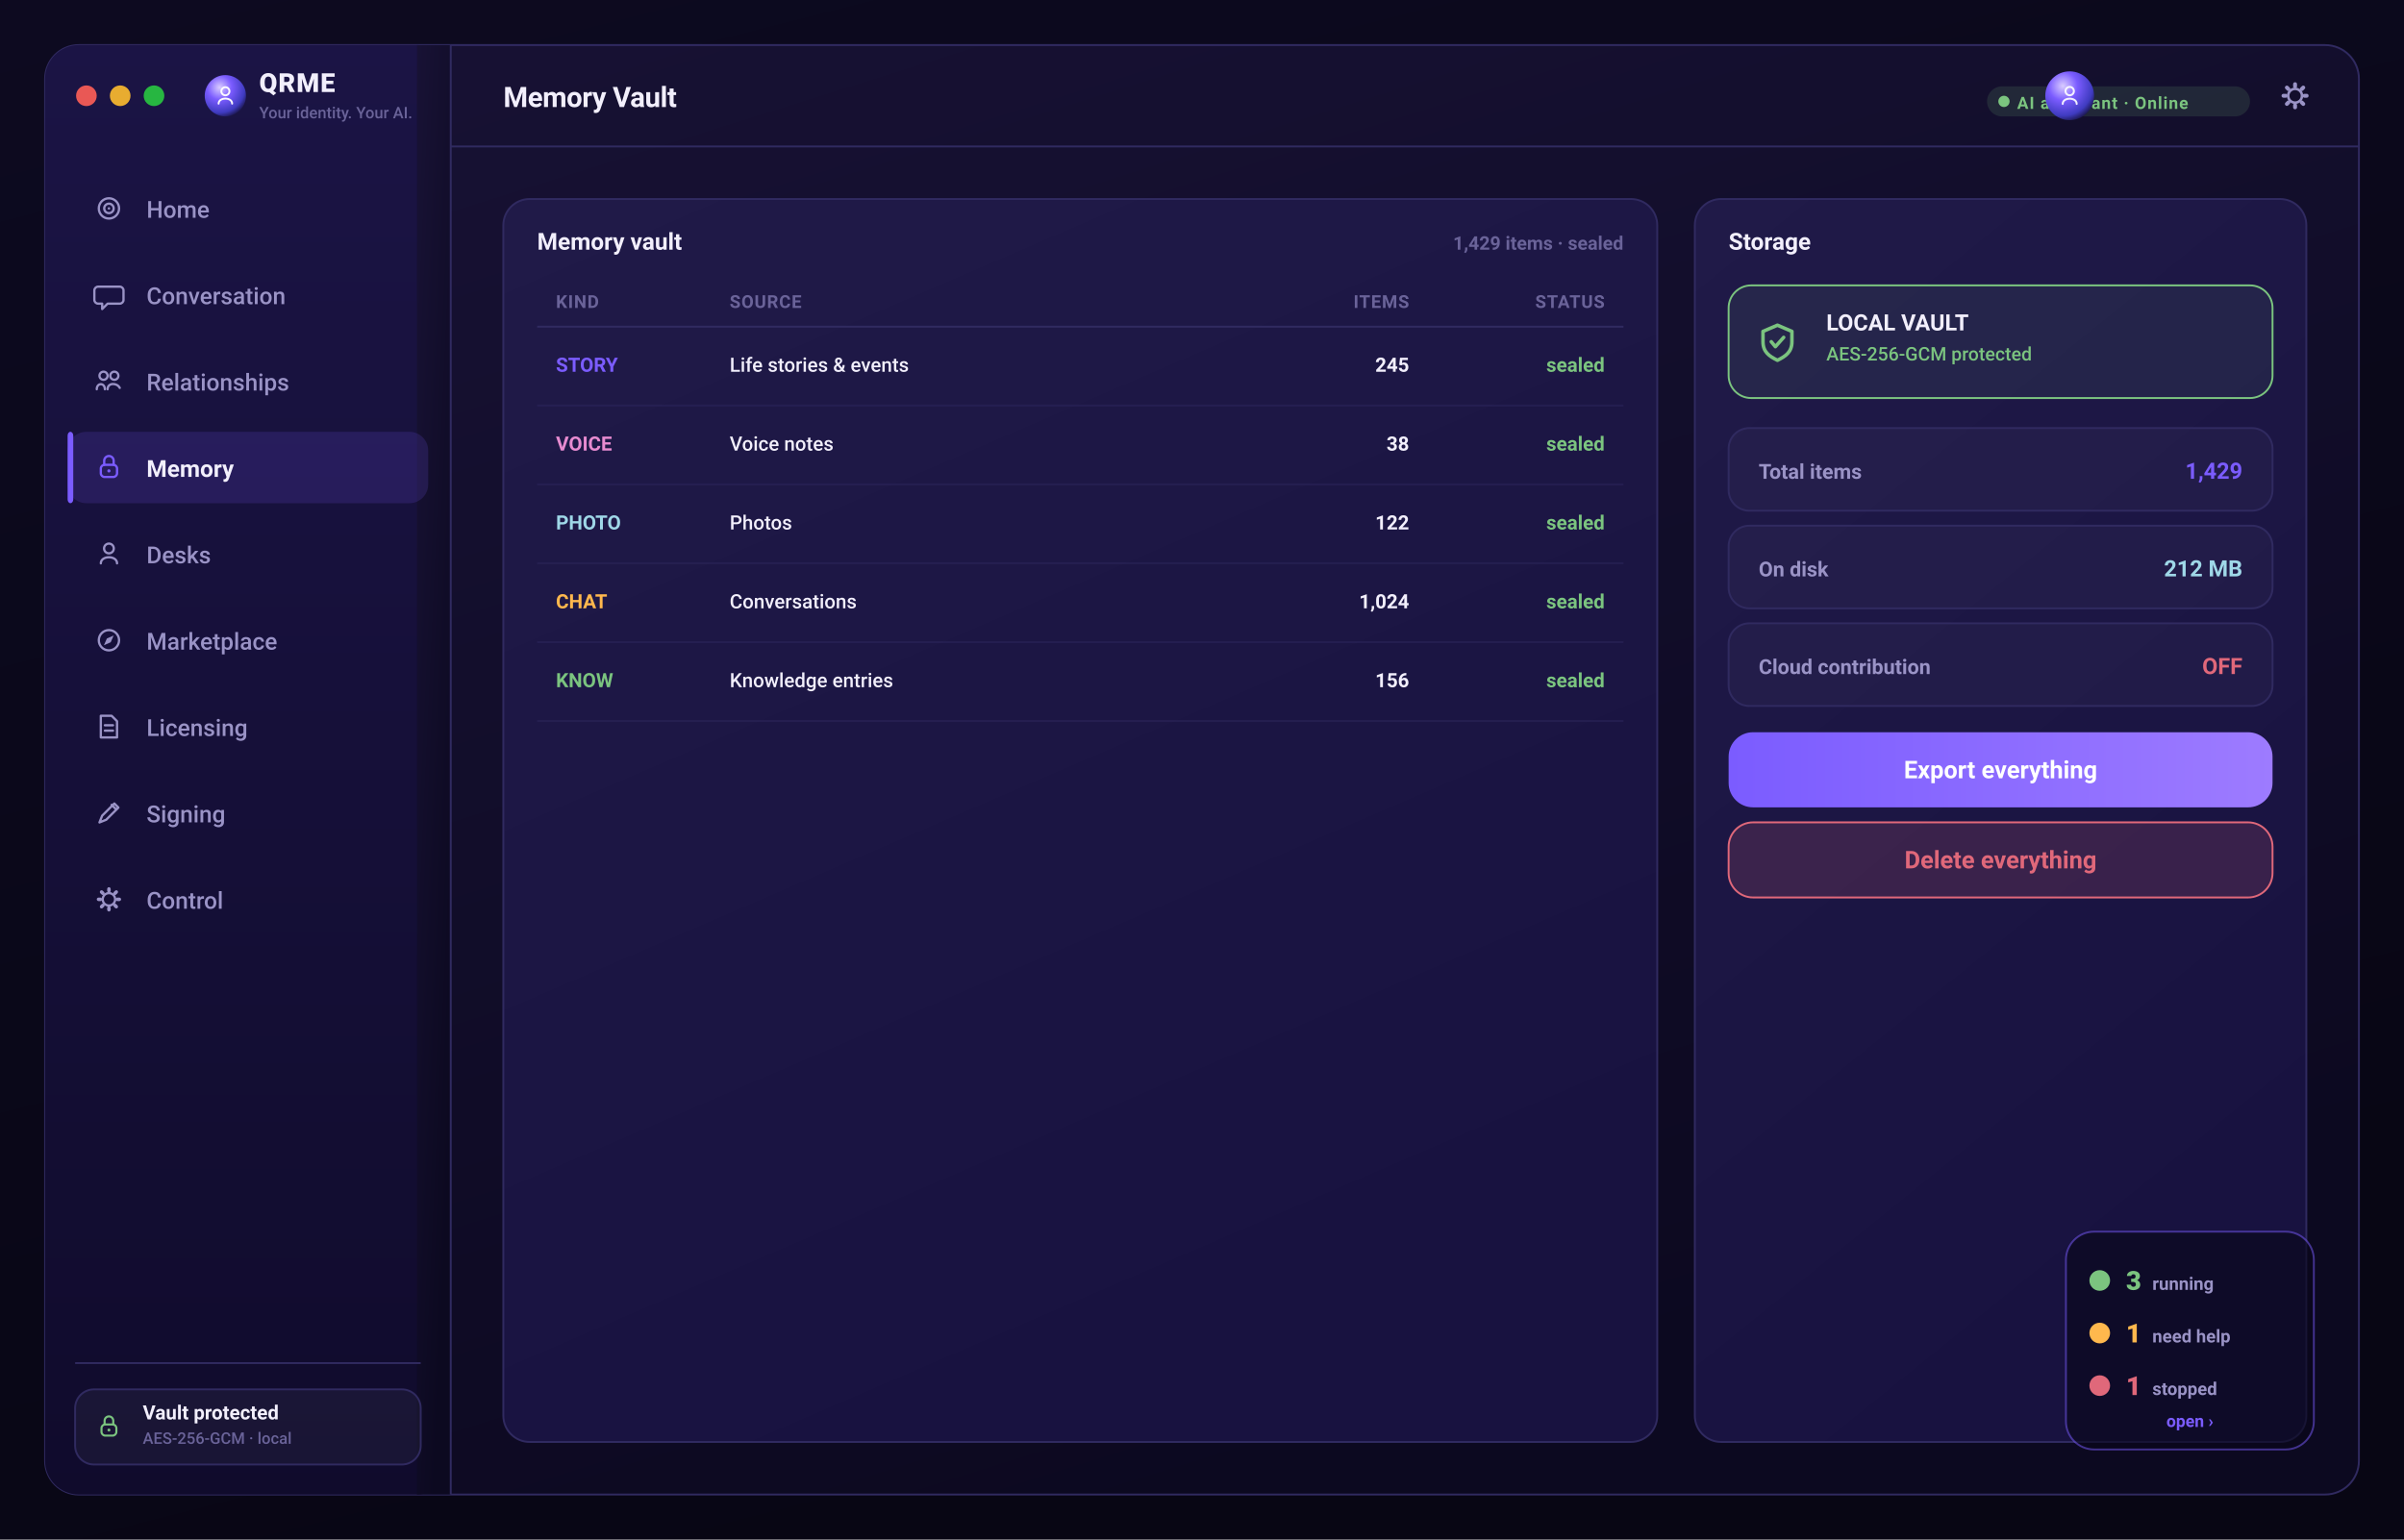
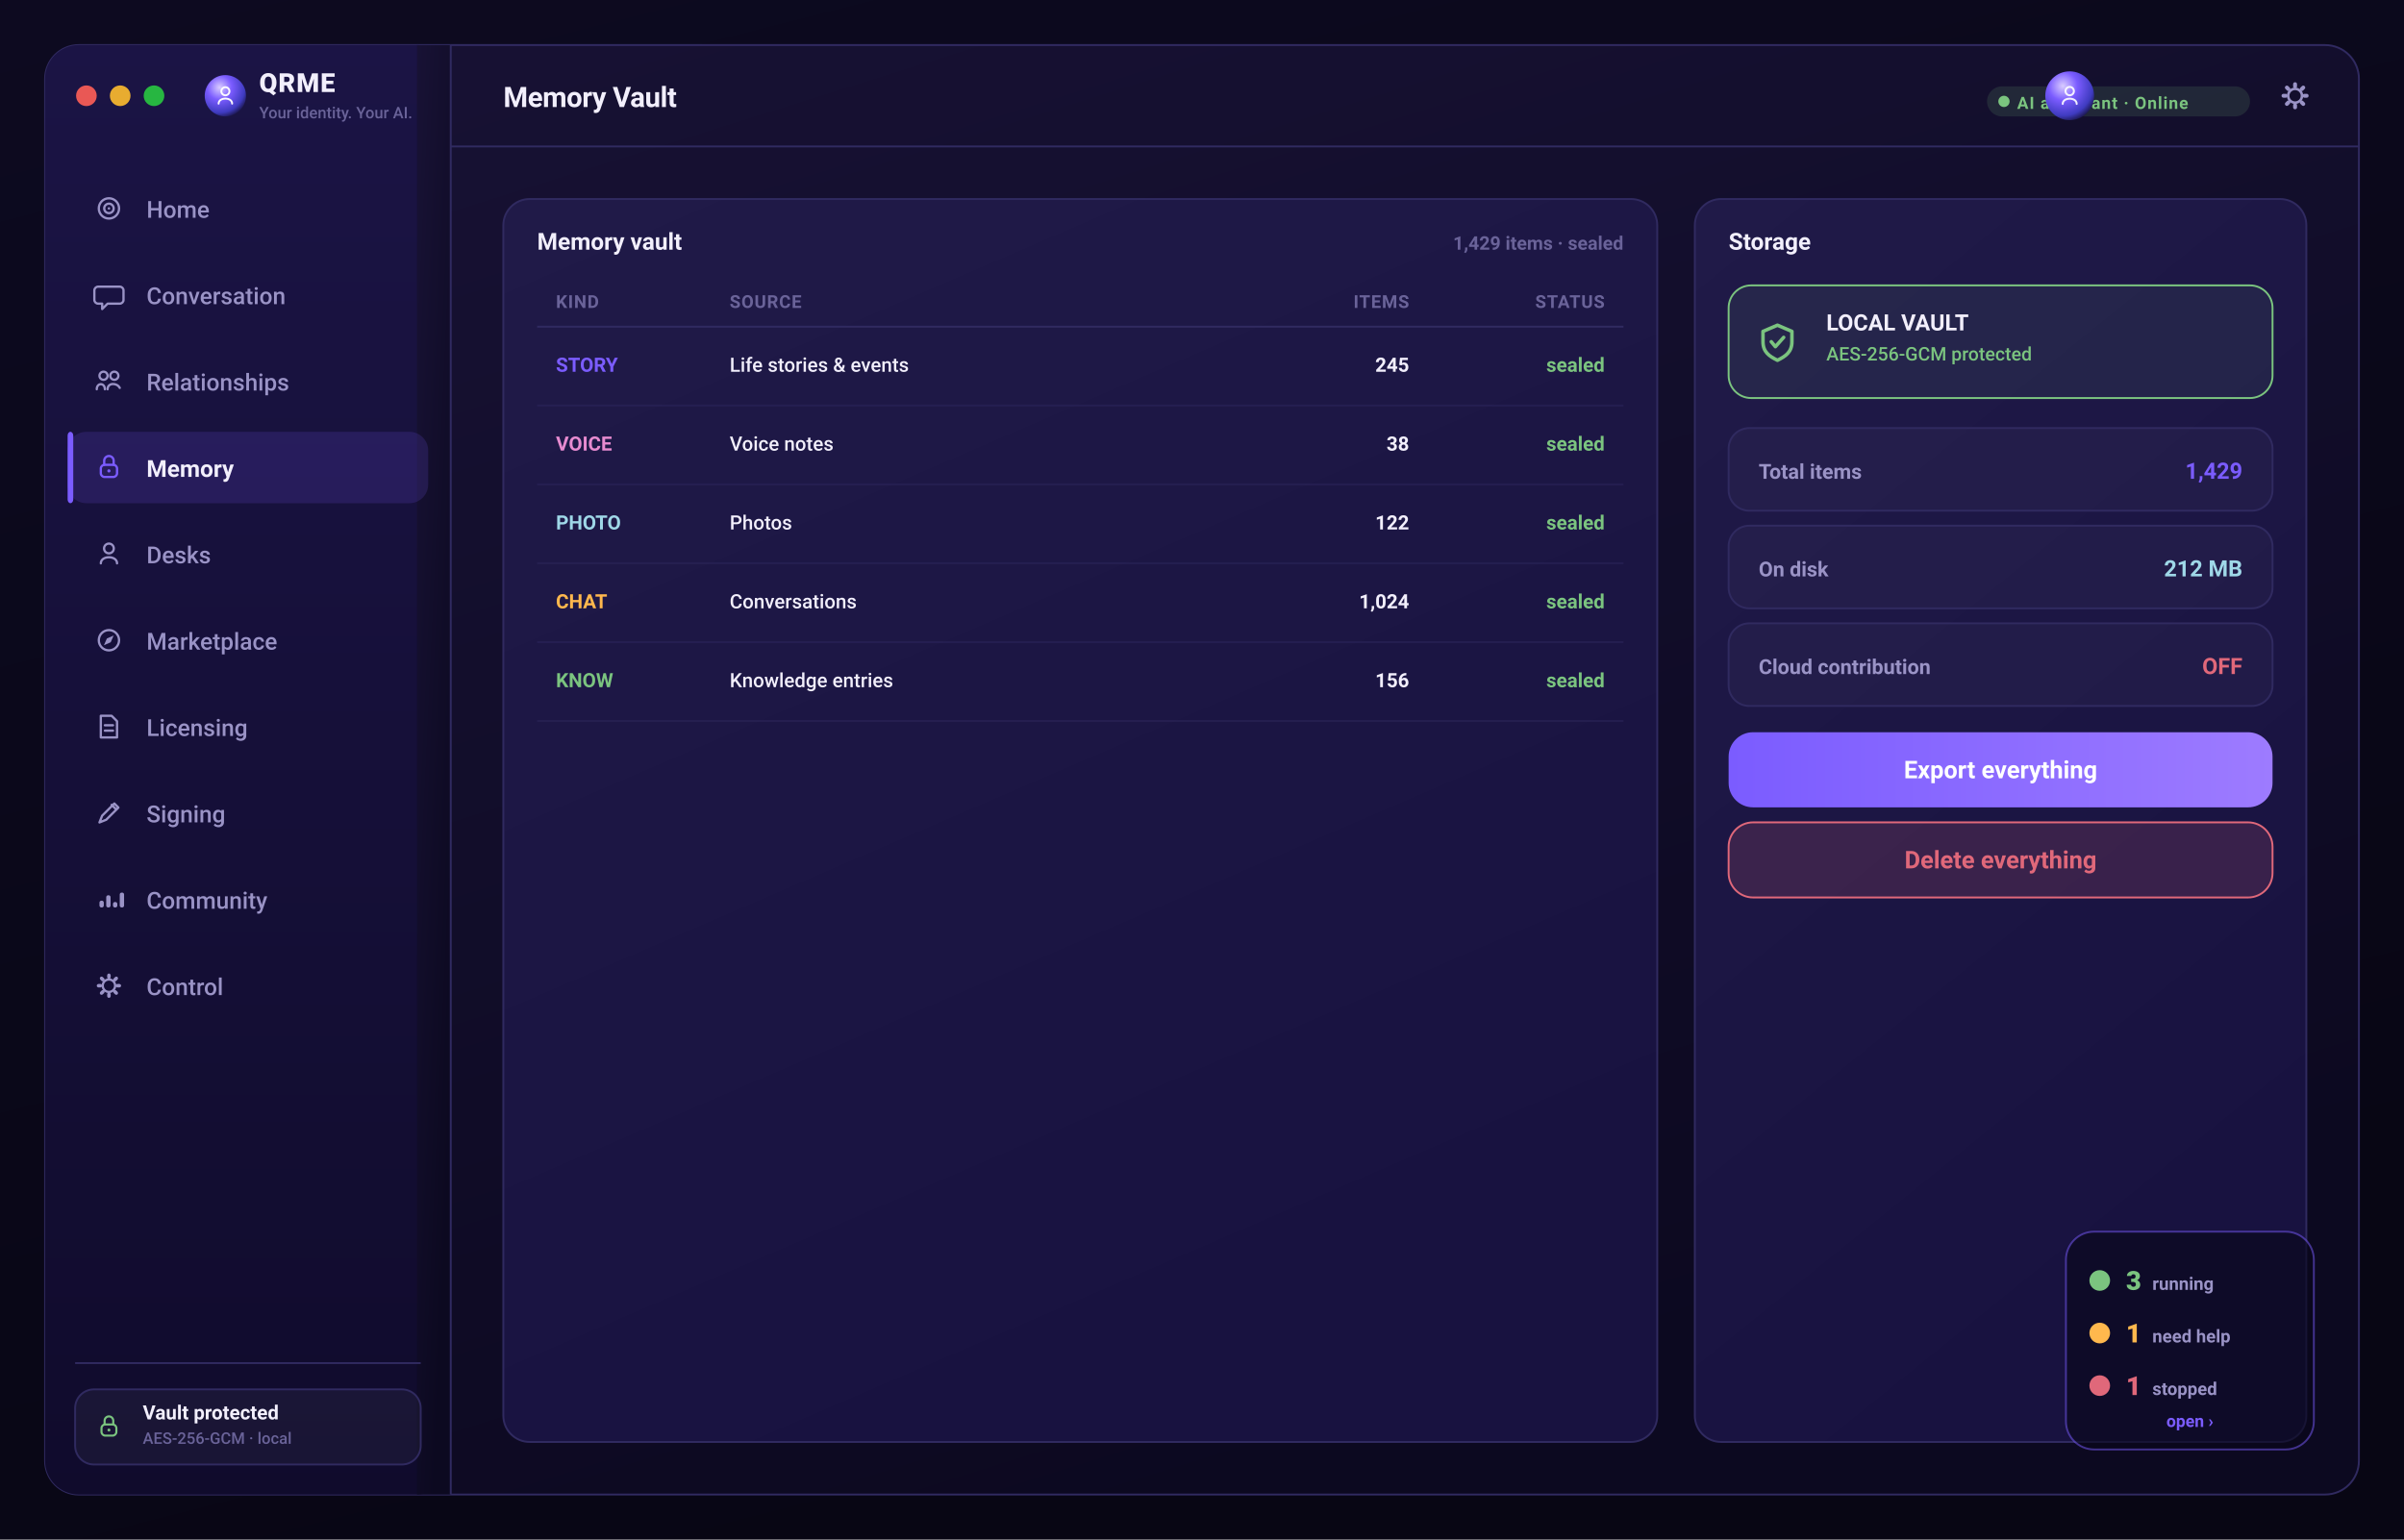
<svg xmlns="http://www.w3.org/2000/svg" width="1280" height="820" viewBox="0 0 1280 820" role="img" aria-label="QRME — Memory Vault">
  <defs>
    <linearGradient id="gPage" x1="0" y1="0" x2="0.4" y2="1">
      <stop offset="0" stop-color="#0d0a20" />
      <stop offset="1" stop-color="#080614" />
    </linearGradient>
    <linearGradient id="gScr" x1="0" y1="0" x2="0.5" y2="1">
      <stop offset="0" stop-color="#181235" />
      <stop offset="1" stop-color="#0c0920" />
    </linearGradient>
    <linearGradient id="gSide" x1="0" y1="0" x2="0" y2="1">
      <stop offset="0" stop-color="#1b1445" />
      <stop offset="1" stop-color="#100b2c" />
    </linearGradient>
    <linearGradient id="gCard" x1="0" y1="0" x2="0.4" y2="1">
      <stop offset="0" stop-color="#201a48" />
      <stop offset="1" stop-color="#181240" />
    </linearGradient>
    <linearGradient id="gBrand" x1="0" y1="0" x2="1" y2="0">
      <stop offset="0" stop-color="#7b5cff" />
      <stop offset="1" stop-color="#9d7bff" />
    </linearGradient>
    <linearGradient id="gAmber" x1="0" y1="0" x2="1" y2="0">
      <stop offset="0" stop-color="#ffb84d" />
      <stop offset="1" stop-color="#ffd27a" />
    </linearGradient>
    <radialGradient id="orb" cx="36%" cy="30%" r="78%">
      <stop offset="0" stop-color="#d9ccff" />
      <stop offset="38%" stop-color="#7b5cff" />
      <stop offset="78%" stop-color="#3f3bc0" />
      <stop offset="100%" stop-color="#140f34" />
    </radialGradient>
  </defs>
  <rect x="0.0" y="0.0" width="1280.0" height="820.0" rx="0" fill="url(#gPage)" />
  <rect x="24" y="24" width="1232" height="772" rx="18" fill="url(#gScr)" stroke="#302a60" stroke-width="1" />
  <rect x="24.0" y="24.0" width="216.0" height="772.0" rx="18" fill="url(#gSide)" />
  <rect x="222.0" y="24.0" width="18.0" height="772.0" rx="0" fill="url(#gScr)" />
  <line x1="240" y1="24" x2="240" y2="796" stroke="#302a60" stroke-width="1" />
  <line x1="240" y1="78" x2="1256" y2="78" stroke="#302a60" stroke-width="1" />
  <circle cx="46" cy="51" r="5.5" fill="#ff5f57" opacity="0.9" />
  <circle cx="64" cy="51" r="5.5" fill="#febc2e" opacity="0.9" />
  <circle cx="82" cy="51" r="5.5" fill="#28c840" opacity="0.9" />
  <circle cx="120" cy="51" r="11" fill="url(#orb)" />
  <circle cx="120" cy="48.6" r="2.16" fill="none" stroke="rgba(255,255,255,0.95)" stroke-width="1.02" stroke-linecap="round" stroke-linejoin="round" />
  <path d="M116.4 55.2 c0 -3.6 7.2 -3.6 7.2 0" fill="none" stroke="rgba(255,255,255,0.95)" stroke-width="1.02" stroke-linecap="round" stroke-linejoin="round" />
  <text x="138.0" y="49.0" font-family="-apple-system,BlinkMacSystemFont,'SF Pro Display','SF Pro Text','Segoe UI',Roboto,system-ui,sans-serif" font-size="14" font-weight="800" fill="#f2effc" text-anchor="start" letter-spacing="0.5">QRME</text>
  <text x="138.0" y="63.0" font-family="-apple-system,BlinkMacSystemFont,'SF Pro Display','SF Pro Text','Segoe UI',Roboto,system-ui,sans-serif" font-size="8.5" font-weight="500" fill="#6a6399" text-anchor="start">Your identity. Your AI.</text>
  <text x="268.0" y="57.0" font-family="-apple-system,BlinkMacSystemFont,'SF Pro Display','SF Pro Text','Segoe UI',Roboto,system-ui,sans-serif" font-size="15" font-weight="700" fill="#f2effc" text-anchor="start" letter-spacing="-0.2">Memory Vault</text>
  <rect x="1220.96" y="43.8" width="2.08" height="3.2" rx="1" transform="rotate(0 1222 51)" fill="#9a93c6" />
  <rect x="1220.96" y="43.8" width="2.08" height="3.2" rx="1" transform="rotate(45 1222 51)" fill="#9a93c6" />
  <rect x="1220.96" y="43.8" width="2.08" height="3.2" rx="1" transform="rotate(90 1222 51)" fill="#9a93c6" />
  <rect x="1220.96" y="43.8" width="2.08" height="3.2" rx="1" transform="rotate(135 1222 51)" fill="#9a93c6" />
  <rect x="1220.96" y="43.8" width="2.08" height="3.2" rx="1" transform="rotate(180 1222 51)" fill="#9a93c6" />
  <rect x="1220.96" y="43.8" width="2.08" height="3.2" rx="1" transform="rotate(225 1222 51)" fill="#9a93c6" />
  <rect x="1220.96" y="43.8" width="2.08" height="3.2" rx="1" transform="rotate(270 1222 51)" fill="#9a93c6" />
  <rect x="1220.96" y="43.8" width="2.08" height="3.2" rx="1" transform="rotate(315 1222 51)" fill="#9a93c6" />
  <circle cx="1222" cy="51" r="3.68" fill="none" stroke="#9a93c6" stroke-width="1.36" stroke-linecap="round" stroke-linejoin="round" />
  <rect x="1058.0" y="46.0" width="140.0" height="16.0" rx="8" fill="rgba(123,196,127,0.14)" />
  <circle cx="1067.0" cy="54" r="3" fill="#7bc47f" />
  <text x="1074.0" y="58.0" font-family="-apple-system,BlinkMacSystemFont,'SF Pro Display','SF Pro Text','Segoe UI',Roboto,system-ui,sans-serif" font-size="9" font-weight="700" fill="#7bc47f" text-anchor="start" letter-spacing="0.5">AI assistant · Online</text>
  <circle cx="1102" cy="51" r="13" fill="url(#orb)" />
  <circle cx="1102" cy="48.52" r="2.232" fill="none" stroke="rgba(255,255,255,0.9)" stroke-width="1.05" stroke-linecap="round" stroke-linejoin="round" />
  <path d="M1098.28 55.34 c0 -3.72 7.44 -3.72 7.44 0" fill="none" stroke="rgba(255,255,255,0.9)" stroke-width="1.05" stroke-linecap="round" stroke-linejoin="round" />
  <circle cx="58" cy="111" r="5.4" fill="none" stroke="#9a93c6" stroke-width="1.22" stroke-linecap="round" stroke-linejoin="round" />
  <circle cx="58" cy="111" r="2.52" fill="none" stroke="#9a93c6" stroke-width="1.22" stroke-linecap="round" stroke-linejoin="round" />
  <circle cx="58" cy="111" r="0.648" fill="#9a93c6" />
  <text x="78.0" y="116.0" font-family="-apple-system,BlinkMacSystemFont,'SF Pro Display','SF Pro Text','Segoe UI',Roboto,system-ui,sans-serif" font-size="12.5" font-weight="500" fill="#9a93c6" text-anchor="start">Home</text>
  <path d="M52.24 152.68 h11.52 a2 2 0 0 1 2 2 v5.04 a2 2 0 0 1 -2 2 h-6.48 l-2.88 2.88 v-2.88 h-2.16 a2 2 0 0 1 -2 -2 v-5.04 a2 2 0 0 1 2 -2 Z" fill="none" stroke="#9a93c6" stroke-width="1.22" stroke-linecap="round" stroke-linejoin="round" />
  <text x="78.0" y="162.0" font-family="-apple-system,BlinkMacSystemFont,'SF Pro Display','SF Pro Text','Segoe UI',Roboto,system-ui,sans-serif" font-size="12.5" font-weight="500" fill="#9a93c6" text-anchor="start">Conversation</text>
  <circle cx="55.12" cy="200.12" r="2.16" fill="none" stroke="#9a93c6" stroke-width="1.22" stroke-linecap="round" stroke-linejoin="round" />
  <circle cx="60.88" cy="200.12" r="2.16" fill="none" stroke="#9a93c6" stroke-width="1.22" stroke-linecap="round" stroke-linejoin="round" />
  <path d="M51.52 207.32 c0 -3.6 4.32 -3.6 4.32 0 M57.28 207.32 c0 -3.6 5.04 -3.6 6.48 -0.72" fill="none" stroke="#9a93c6" stroke-width="1.22" stroke-linecap="round" stroke-linejoin="round" />
  <text x="78.0" y="208.0" font-family="-apple-system,BlinkMacSystemFont,'SF Pro Display','SF Pro Text','Segoe UI',Roboto,system-ui,sans-serif" font-size="12.5" font-weight="500" fill="#9a93c6" text-anchor="start">Relationships</text>
  <rect x="36.0" y="230.0" width="192.0" height="38.0" rx="10" fill="rgba(123,92,255,0.16)" />
  <rect x="36.0" y="230.0" width="3.0" height="38.0" rx="2" fill="#7b5cff" />
  <rect x="53.68" y="247.56" width="8.64" height="6.48" rx="2" fill="none" stroke="#7b5cff" stroke-width="1.22" stroke-linecap="round" stroke-linejoin="round" />
  <path d="M55.48 247.56 v-2.16 a2.52 2.52 0 0 1 5.04 0 v2.16" fill="none" stroke="#7b5cff" stroke-width="1.22" stroke-linecap="round" stroke-linejoin="round" />
  <circle cx="58" cy="250.8" r="0.864" fill="#7b5cff" />
  <text x="78.0" y="254.0" font-family="-apple-system,BlinkMacSystemFont,'SF Pro Display','SF Pro Text','Segoe UI',Roboto,system-ui,sans-serif" font-size="12.5" font-weight="650" fill="#f2effc" text-anchor="start">Memory</text>
  <circle cx="58" cy="292.12" r="2.592" fill="none" stroke="#9a93c6" stroke-width="1.22" stroke-linecap="round" stroke-linejoin="round" />
  <path d="M53.68 300.04 c0 -4.32 8.64 -4.32 8.64 0" fill="none" stroke="#9a93c6" stroke-width="1.22" stroke-linecap="round" stroke-linejoin="round" />
  <text x="78.0" y="300.0" font-family="-apple-system,BlinkMacSystemFont,'SF Pro Display','SF Pro Text','Segoe UI',Roboto,system-ui,sans-serif" font-size="12.5" font-weight="500" fill="#9a93c6" text-anchor="start">Desks</text>
  <circle cx="58" cy="341" r="5.4" fill="none" stroke="#9a93c6" stroke-width="1.22" stroke-linecap="round" stroke-linejoin="round" />
  <path d="M60.52 338.48 l-1.584 3.6 -3.6 1.584 1.584 -3.6 Z" fill="#9a93c6" />
  <text x="78.0" y="346.0" font-family="-apple-system,BlinkMacSystemFont,'SF Pro Display','SF Pro Text','Segoe UI',Roboto,system-ui,sans-serif" font-size="12.5" font-weight="500" fill="#9a93c6" text-anchor="start">Marketplace</text>
  <path d="M53.68 381.24 h5.76 l2.88 2.88 v8.64 h-8.64 Z" fill="none" stroke="#9a93c6" stroke-width="1.22" stroke-linecap="round" stroke-linejoin="round" />
  <path d="M55.84 386.28 h4.32 M55.84 389.16 h4.32" fill="none" stroke="#9a93c6" stroke-width="1.22" stroke-linecap="round" stroke-linejoin="round" />
  <text x="78.0" y="392.0" font-family="-apple-system,BlinkMacSystemFont,'SF Pro Display','SF Pro Text','Segoe UI',Roboto,system-ui,sans-serif" font-size="12.5" font-weight="500" fill="#9a93c6" text-anchor="start">Licensing</text>
  <path d="M52.96 438.04 l1.44 -3.6 6.48 -6.48 2.16 2.16 -6.48 6.48 -3.6 1.44 Z" fill="none" stroke="#9a93c6" stroke-width="1.22" stroke-linecap="round" stroke-linejoin="round" />
  <path d="M59.44 428.68 l2.16 2.16" fill="none" stroke="#9a93c6" stroke-width="1.22" stroke-linecap="round" stroke-linejoin="round" />
  <text x="78.0" y="438.0" font-family="-apple-system,BlinkMacSystemFont,'SF Pro Display','SF Pro Text','Segoe UI',Roboto,system-ui,sans-serif" font-size="12.5" font-weight="500" fill="#9a93c6" text-anchor="start">Signing</text>
-   <rect x="57.064" y="472.52" width="1.872" height="2.88" rx="1" transform="rotate(0 58 479)" fill="#9a93c6" />
-   <rect x="57.064" y="472.52" width="1.872" height="2.88" rx="1" transform="rotate(45 58 479)" fill="#9a93c6" />
-   <rect x="57.064" y="472.52" width="1.872" height="2.88" rx="1" transform="rotate(90 58 479)" fill="#9a93c6" />
-   <rect x="57.064" y="472.52" width="1.872" height="2.88" rx="1" transform="rotate(135 58 479)" fill="#9a93c6" />
-   <rect x="57.064" y="472.52" width="1.872" height="2.88" rx="1" transform="rotate(180 58 479)" fill="#9a93c6" />
-   <rect x="57.064" y="472.52" width="1.872" height="2.88" rx="1" transform="rotate(225 58 479)" fill="#9a93c6" />
-   <rect x="57.064" y="472.52" width="1.872" height="2.88" rx="1" transform="rotate(270 58 479)" fill="#9a93c6" />
-   <rect x="57.064" y="472.52" width="1.872" height="2.88" rx="1" transform="rotate(315 58 479)" fill="#9a93c6" />
-   <circle cx="58" cy="479" r="3.312" fill="none" stroke="#9a93c6" stroke-width="1.22" stroke-linecap="round" stroke-linejoin="round" />
-   <text x="78.0" y="484.0" font-family="-apple-system,BlinkMacSystemFont,'SF Pro Display','SF Pro Text','Segoe UI',Roboto,system-ui,sans-serif" font-size="12.5" font-weight="500" fill="#9a93c6" text-anchor="start">Control</text>
+   <rect x="52.96" y="479.72" width="2.304" height="3.6" rx="1" fill="#9a93c6" />
+   <rect x="56.56" y="476.84" width="2.304" height="6.48" rx="1" fill="#9a93c6" />
+   <rect x="60.16" y="480.44" width="2.304" height="2.88" rx="1" fill="#9a93c6" />
+   <rect x="63.76" y="475.4" width="2.304" height="7.92" rx="1" fill="#9a93c6" />
+   <text x="78.0" y="484.0" font-family="-apple-system,BlinkMacSystemFont,'SF Pro Display','SF Pro Text','Segoe UI',Roboto,system-ui,sans-serif" font-size="12.5" font-weight="500" fill="#9a93c6" text-anchor="start">Community</text>
+   <rect x="57.064" y="518.52" width="1.872" height="2.88" rx="1" transform="rotate(0 58 525)" fill="#9a93c6" />
+   <rect x="57.064" y="518.52" width="1.872" height="2.88" rx="1" transform="rotate(45 58 525)" fill="#9a93c6" />
+   <rect x="57.064" y="518.52" width="1.872" height="2.88" rx="1" transform="rotate(90 58 525)" fill="#9a93c6" />
+   <rect x="57.064" y="518.52" width="1.872" height="2.88" rx="1" transform="rotate(135 58 525)" fill="#9a93c6" />
+   <rect x="57.064" y="518.52" width="1.872" height="2.88" rx="1" transform="rotate(180 58 525)" fill="#9a93c6" />
+   <rect x="57.064" y="518.52" width="1.872" height="2.88" rx="1" transform="rotate(225 58 525)" fill="#9a93c6" />
+   <rect x="57.064" y="518.52" width="1.872" height="2.88" rx="1" transform="rotate(270 58 525)" fill="#9a93c6" />
+   <rect x="57.064" y="518.52" width="1.872" height="2.88" rx="1" transform="rotate(315 58 525)" fill="#9a93c6" />
+   <circle cx="58" cy="525" r="3.312" fill="none" stroke="#9a93c6" stroke-width="1.22" stroke-linecap="round" stroke-linejoin="round" />
+   <text x="78.0" y="530.0" font-family="-apple-system,BlinkMacSystemFont,'SF Pro Display','SF Pro Text','Segoe UI',Roboto,system-ui,sans-serif" font-size="12.5" font-weight="500" fill="#9a93c6" text-anchor="start">Control</text>
  <line x1="40" y1="726" x2="224" y2="726" stroke="#302a60" stroke-width="1" />
  <rect x="40.0" y="740.0" width="184.0" height="40.0" rx="10" fill="rgba(255,255,255,0.04)" stroke="#302a60" stroke-width="1" />
  <rect x="54.04" y="758.68" width="7.92" height="5.94" rx="2" fill="none" stroke="#7bc47f" stroke-width="1.12" stroke-linecap="round" stroke-linejoin="round" />
  <path d="M55.69 758.68 v-1.98 a2.31 2.31 0 0 1 4.62 0 v1.98" fill="none" stroke="#7bc47f" stroke-width="1.12" stroke-linecap="round" stroke-linejoin="round" />
  <circle cx="58" cy="761.65" r="0.792" fill="#7bc47f" />
  <text x="76.0" y="756.0" font-family="-apple-system,BlinkMacSystemFont,'SF Pro Display','SF Pro Text','Segoe UI',Roboto,system-ui,sans-serif" font-size="10.5" font-weight="650" fill="#f2effc" text-anchor="start">Vault protected</text>
  <text x="76.0" y="769.0" font-family="-apple-system,BlinkMacSystemFont,'SF Pro Display','SF Pro Text','Segoe UI',Roboto,system-ui,sans-serif" font-size="8.5" font-weight="500" fill="#6a6399" text-anchor="start">AES-256-GCM · local</text>
  <rect x="268.0" y="106.0" width="614.4" height="662.0" rx="14" fill="url(#gCard)" stroke="#302a60" stroke-width="1" />
  <text x="286.0" y="133.0" font-family="-apple-system,BlinkMacSystemFont,'SF Pro Display','SF Pro Text','Segoe UI',Roboto,system-ui,sans-serif" font-size="12.5" font-weight="700" fill="#f2effc" text-anchor="start">Memory vault</text>
  <text x="864.4" y="133.0" font-family="-apple-system,BlinkMacSystemFont,'SF Pro Display','SF Pro Text','Segoe UI',Roboto,system-ui,sans-serif" font-size="10" font-weight="600" fill="#6a6399" text-anchor="end">1,429 items · sealed</text>
  <text x="296.0" y="164.0" font-family="-apple-system,BlinkMacSystemFont,'SF Pro Display','SF Pro Text','Segoe UI',Roboto,system-ui,sans-serif" font-size="9.5" font-weight="700" fill="#6a6399" text-anchor="start" letter-spacing="0.4">KIND</text>
  <text x="388.5" y="164.0" font-family="-apple-system,BlinkMacSystemFont,'SF Pro Display','SF Pro Text','Segoe UI',Roboto,system-ui,sans-serif" font-size="9.5" font-weight="700" fill="#6a6399" text-anchor="start" letter-spacing="0.4">SOURCE</text>
  <text x="750.3" y="164.0" font-family="-apple-system,BlinkMacSystemFont,'SF Pro Display','SF Pro Text','Segoe UI',Roboto,system-ui,sans-serif" font-size="9.5" font-weight="700" fill="#6a6399" text-anchor="end" letter-spacing="0.4">ITEMS</text>
  <text x="854.4" y="164.0" font-family="-apple-system,BlinkMacSystemFont,'SF Pro Display','SF Pro Text','Segoe UI',Roboto,system-ui,sans-serif" font-size="9.5" font-weight="700" fill="#6a6399" text-anchor="end" letter-spacing="0.4">STATUS</text>
  <line x1="286" y1="174" x2="864.4" y2="174" stroke="#302a60" stroke-width="1" />
  <text x="296.0" y="198.0" font-family="-apple-system,BlinkMacSystemFont,'SF Pro Display','SF Pro Text','Segoe UI',Roboto,system-ui,sans-serif" font-size="10.5" font-weight="700" fill="#7b5cff" text-anchor="start">STORY</text>
  <text x="388.5" y="198.0" font-family="-apple-system,BlinkMacSystemFont,'SF Pro Display','SF Pro Text','Segoe UI',Roboto,system-ui,sans-serif" font-size="10.5" font-weight="500" fill="#f2effc" text-anchor="start">Life stories &amp; events</text>
  <text x="750.3" y="198.0" font-family="-apple-system,BlinkMacSystemFont,'SF Pro Display','SF Pro Text','Segoe UI',Roboto,system-ui,sans-serif" font-size="10.5" font-weight="700" fill="#f2effc" text-anchor="end">245</text>
  <text x="854.4" y="198.0" font-family="-apple-system,BlinkMacSystemFont,'SF Pro Display','SF Pro Text','Segoe UI',Roboto,system-ui,sans-serif" font-size="10.5" font-weight="600" fill="#7bc47f" text-anchor="end">sealed</text>
  <line x1="286" y1="216" x2="864.4" y2="216" stroke="rgba(48,42,96,0.45)" stroke-width="1" />
  <text x="296.0" y="240.0" font-family="-apple-system,BlinkMacSystemFont,'SF Pro Display','SF Pro Text','Segoe UI',Roboto,system-ui,sans-serif" font-size="10.5" font-weight="700" fill="#e78bd0" text-anchor="start">VOICE</text>
  <text x="388.5" y="240.0" font-family="-apple-system,BlinkMacSystemFont,'SF Pro Display','SF Pro Text','Segoe UI',Roboto,system-ui,sans-serif" font-size="10.5" font-weight="500" fill="#f2effc" text-anchor="start">Voice notes</text>
  <text x="750.3" y="240.0" font-family="-apple-system,BlinkMacSystemFont,'SF Pro Display','SF Pro Text','Segoe UI',Roboto,system-ui,sans-serif" font-size="10.5" font-weight="700" fill="#f2effc" text-anchor="end">38</text>
  <text x="854.4" y="240.0" font-family="-apple-system,BlinkMacSystemFont,'SF Pro Display','SF Pro Text','Segoe UI',Roboto,system-ui,sans-serif" font-size="10.5" font-weight="600" fill="#7bc47f" text-anchor="end">sealed</text>
  <line x1="286" y1="258" x2="864.4" y2="258" stroke="rgba(48,42,96,0.45)" stroke-width="1" />
  <text x="296.0" y="282.0" font-family="-apple-system,BlinkMacSystemFont,'SF Pro Display','SF Pro Text','Segoe UI',Roboto,system-ui,sans-serif" font-size="10.5" font-weight="700" fill="#9fd8e8" text-anchor="start">PHOTO</text>
  <text x="388.5" y="282.0" font-family="-apple-system,BlinkMacSystemFont,'SF Pro Display','SF Pro Text','Segoe UI',Roboto,system-ui,sans-serif" font-size="10.5" font-weight="500" fill="#f2effc" text-anchor="start">Photos</text>
  <text x="750.3" y="282.0" font-family="-apple-system,BlinkMacSystemFont,'SF Pro Display','SF Pro Text','Segoe UI',Roboto,system-ui,sans-serif" font-size="10.5" font-weight="700" fill="#f2effc" text-anchor="end">122</text>
  <text x="854.4" y="282.0" font-family="-apple-system,BlinkMacSystemFont,'SF Pro Display','SF Pro Text','Segoe UI',Roboto,system-ui,sans-serif" font-size="10.5" font-weight="600" fill="#7bc47f" text-anchor="end">sealed</text>
  <line x1="286" y1="300" x2="864.4" y2="300" stroke="rgba(48,42,96,0.45)" stroke-width="1" />
  <text x="296.0" y="324.0" font-family="-apple-system,BlinkMacSystemFont,'SF Pro Display','SF Pro Text','Segoe UI',Roboto,system-ui,sans-serif" font-size="10.5" font-weight="700" fill="#ffb84d" text-anchor="start">CHAT</text>
  <text x="388.5" y="324.0" font-family="-apple-system,BlinkMacSystemFont,'SF Pro Display','SF Pro Text','Segoe UI',Roboto,system-ui,sans-serif" font-size="10.5" font-weight="500" fill="#f2effc" text-anchor="start">Conversations</text>
  <text x="750.3" y="324.0" font-family="-apple-system,BlinkMacSystemFont,'SF Pro Display','SF Pro Text','Segoe UI',Roboto,system-ui,sans-serif" font-size="10.5" font-weight="700" fill="#f2effc" text-anchor="end">1,024</text>
  <text x="854.4" y="324.0" font-family="-apple-system,BlinkMacSystemFont,'SF Pro Display','SF Pro Text','Segoe UI',Roboto,system-ui,sans-serif" font-size="10.5" font-weight="600" fill="#7bc47f" text-anchor="end">sealed</text>
  <line x1="286" y1="342" x2="864.4" y2="342" stroke="rgba(48,42,96,0.45)" stroke-width="1" />
  <text x="296.0" y="366.0" font-family="-apple-system,BlinkMacSystemFont,'SF Pro Display','SF Pro Text','Segoe UI',Roboto,system-ui,sans-serif" font-size="10.5" font-weight="700" fill="#7bc47f" text-anchor="start">KNOW</text>
  <text x="388.5" y="366.0" font-family="-apple-system,BlinkMacSystemFont,'SF Pro Display','SF Pro Text','Segoe UI',Roboto,system-ui,sans-serif" font-size="10.5" font-weight="500" fill="#f2effc" text-anchor="start">Knowledge entries</text>
  <text x="750.3" y="366.0" font-family="-apple-system,BlinkMacSystemFont,'SF Pro Display','SF Pro Text','Segoe UI',Roboto,system-ui,sans-serif" font-size="10.5" font-weight="700" fill="#f2effc" text-anchor="end">156</text>
  <text x="854.4" y="366.0" font-family="-apple-system,BlinkMacSystemFont,'SF Pro Display','SF Pro Text','Segoe UI',Roboto,system-ui,sans-serif" font-size="10.5" font-weight="600" fill="#7bc47f" text-anchor="end">sealed</text>
  <line x1="286" y1="384" x2="864.4" y2="384" stroke="rgba(48,42,96,0.45)" stroke-width="1" />
  <rect x="902.4" y="106.0" width="325.6" height="662.0" rx="14" fill="url(#gCard)" stroke="#302a60" stroke-width="1" />
  <text x="920.4" y="133.0" font-family="-apple-system,BlinkMacSystemFont,'SF Pro Display','SF Pro Text','Segoe UI',Roboto,system-ui,sans-serif" font-size="12.5" font-weight="700" fill="#f2effc" text-anchor="start">Storage</text>
  <rect x="920.4" y="152.0" width="289.6" height="60.0" rx="12" fill="rgba(123,196,127,0.08)" stroke="#7bc47f" stroke-width="1" />
  <path d="M946.4 173.2 l7.7 3.3 v5.5 c0 5.5 -3.3 7.7 -7.7 9.9 c-4.4 -2.2 -7.7 -4.4 -7.7 -9.9 v-5.5 Z" fill="none" stroke="#7bc47f" stroke-width="1.87" stroke-linecap="round" stroke-linejoin="round" />
  <path d="M943.1 182 l2.2 2.64 4.4 -4.95" fill="none" stroke="#7bc47f" stroke-width="1.87" stroke-linecap="round" stroke-linejoin="round" />
  <text x="972.4" y="176.0" font-family="-apple-system,BlinkMacSystemFont,'SF Pro Display','SF Pro Text','Segoe UI',Roboto,system-ui,sans-serif" font-size="12" font-weight="700" fill="#f2effc" text-anchor="start">LOCAL VAULT</text>
  <text x="972.4" y="192.0" font-family="-apple-system,BlinkMacSystemFont,'SF Pro Display','SF Pro Text','Segoe UI',Roboto,system-ui,sans-serif" font-size="10" font-weight="500" fill="#7bc47f" text-anchor="start">AES-256-GCM protected</text>
  <rect x="920.4" y="228.0" width="289.6" height="44.0" rx="11" fill="rgba(255,255,255,0.03)" stroke="#302a60" stroke-width="1" />
  <text x="936.4" y="255.0" font-family="-apple-system,BlinkMacSystemFont,'SF Pro Display','SF Pro Text','Segoe UI',Roboto,system-ui,sans-serif" font-size="11" font-weight="600" fill="#9a93c6" text-anchor="start">Total items</text>
  <text x="1194.0" y="255.0" font-family="-apple-system,BlinkMacSystemFont,'SF Pro Display','SF Pro Text','Segoe UI',Roboto,system-ui,sans-serif" font-size="12" font-weight="700" fill="#7b5cff" text-anchor="end">1,429</text>
  <rect x="920.4" y="280.0" width="289.6" height="44.0" rx="11" fill="rgba(255,255,255,0.03)" stroke="#302a60" stroke-width="1" />
  <text x="936.4" y="307.0" font-family="-apple-system,BlinkMacSystemFont,'SF Pro Display','SF Pro Text','Segoe UI',Roboto,system-ui,sans-serif" font-size="11" font-weight="600" fill="#9a93c6" text-anchor="start">On disk</text>
  <text x="1194.0" y="307.0" font-family="-apple-system,BlinkMacSystemFont,'SF Pro Display','SF Pro Text','Segoe UI',Roboto,system-ui,sans-serif" font-size="12" font-weight="700" fill="#9fd8e8" text-anchor="end">212 MB</text>
  <rect x="920.4" y="332.0" width="289.6" height="44.0" rx="11" fill="rgba(255,255,255,0.03)" stroke="#302a60" stroke-width="1" />
  <text x="936.4" y="359.0" font-family="-apple-system,BlinkMacSystemFont,'SF Pro Display','SF Pro Text','Segoe UI',Roboto,system-ui,sans-serif" font-size="11" font-weight="600" fill="#9a93c6" text-anchor="start">Cloud contribution</text>
  <text x="1194.0" y="359.0" font-family="-apple-system,BlinkMacSystemFont,'SF Pro Display','SF Pro Text','Segoe UI',Roboto,system-ui,sans-serif" font-size="12" font-weight="700" fill="#e0687a" text-anchor="end">OFF</text>
  <rect x="920.4" y="390.0" width="289.6" height="40.0" rx="13" fill="url(#gBrand)" />
  <text x="1065.2" y="414.5" font-family="-apple-system,BlinkMacSystemFont,'SF Pro Display','SF Pro Text','Segoe UI',Roboto,system-ui,sans-serif" font-size="13" font-weight="700" fill="#fff" text-anchor="middle">Export everything</text>
  <rect x="920.4" y="438.0" width="289.6" height="40.0" rx="13" fill="rgba(224,104,122,0.16)" stroke="#e0687a" stroke-width="1" />
  <text x="1065.2" y="462.5" font-family="-apple-system,BlinkMacSystemFont,'SF Pro Display','SF Pro Text','Segoe UI',Roboto,system-ui,sans-serif" font-size="13" font-weight="700" fill="#e0687a" text-anchor="middle">Delete everything</text>
  <rect x="1100.0" y="656.0" width="132.0" height="116.0" rx="15" fill="rgba(9,7,26,0.62)" stroke="rgba(123,92,255,0.5)" stroke-width="1" />
  <circle cx="1118" cy="682" r="5.5" fill="#7bc47f" />
  <text x="1132.0" y="687.0" font-family="-apple-system,BlinkMacSystemFont,'SF Pro Display','SF Pro Text','Segoe UI',Roboto,system-ui,sans-serif" font-size="14" font-weight="800" fill="#7bc47f" text-anchor="start">3</text>
  <text x="1146.0" y="687.0" font-family="-apple-system,BlinkMacSystemFont,'SF Pro Display','SF Pro Text','Segoe UI',Roboto,system-ui,sans-serif" font-size="9.5" font-weight="600" fill="#9a93c6" text-anchor="start">running</text>
  <circle cx="1118" cy="710" r="5.5" fill="#ffb84d" />
  <text x="1132.0" y="715.0" font-family="-apple-system,BlinkMacSystemFont,'SF Pro Display','SF Pro Text','Segoe UI',Roboto,system-ui,sans-serif" font-size="14" font-weight="800" fill="#ffb84d" text-anchor="start">1</text>
  <text x="1146.0" y="715.0" font-family="-apple-system,BlinkMacSystemFont,'SF Pro Display','SF Pro Text','Segoe UI',Roboto,system-ui,sans-serif" font-size="9.5" font-weight="600" fill="#9a93c6" text-anchor="start">need help</text>
  <circle cx="1118" cy="738" r="5.5" fill="#e0687a" />
  <text x="1132.0" y="743.0" font-family="-apple-system,BlinkMacSystemFont,'SF Pro Display','SF Pro Text','Segoe UI',Roboto,system-ui,sans-serif" font-size="14" font-weight="800" fill="#e0687a" text-anchor="start">1</text>
  <text x="1146.0" y="743.0" font-family="-apple-system,BlinkMacSystemFont,'SF Pro Display','SF Pro Text','Segoe UI',Roboto,system-ui,sans-serif" font-size="9.5" font-weight="600" fill="#9a93c6" text-anchor="start">stopped</text>
  <text x="1166.0" y="760.0" font-family="-apple-system,BlinkMacSystemFont,'SF Pro Display','SF Pro Text','Segoe UI',Roboto,system-ui,sans-serif" font-size="9" font-weight="700" fill="#7b5cff" text-anchor="middle">open ›</text>
</svg>
